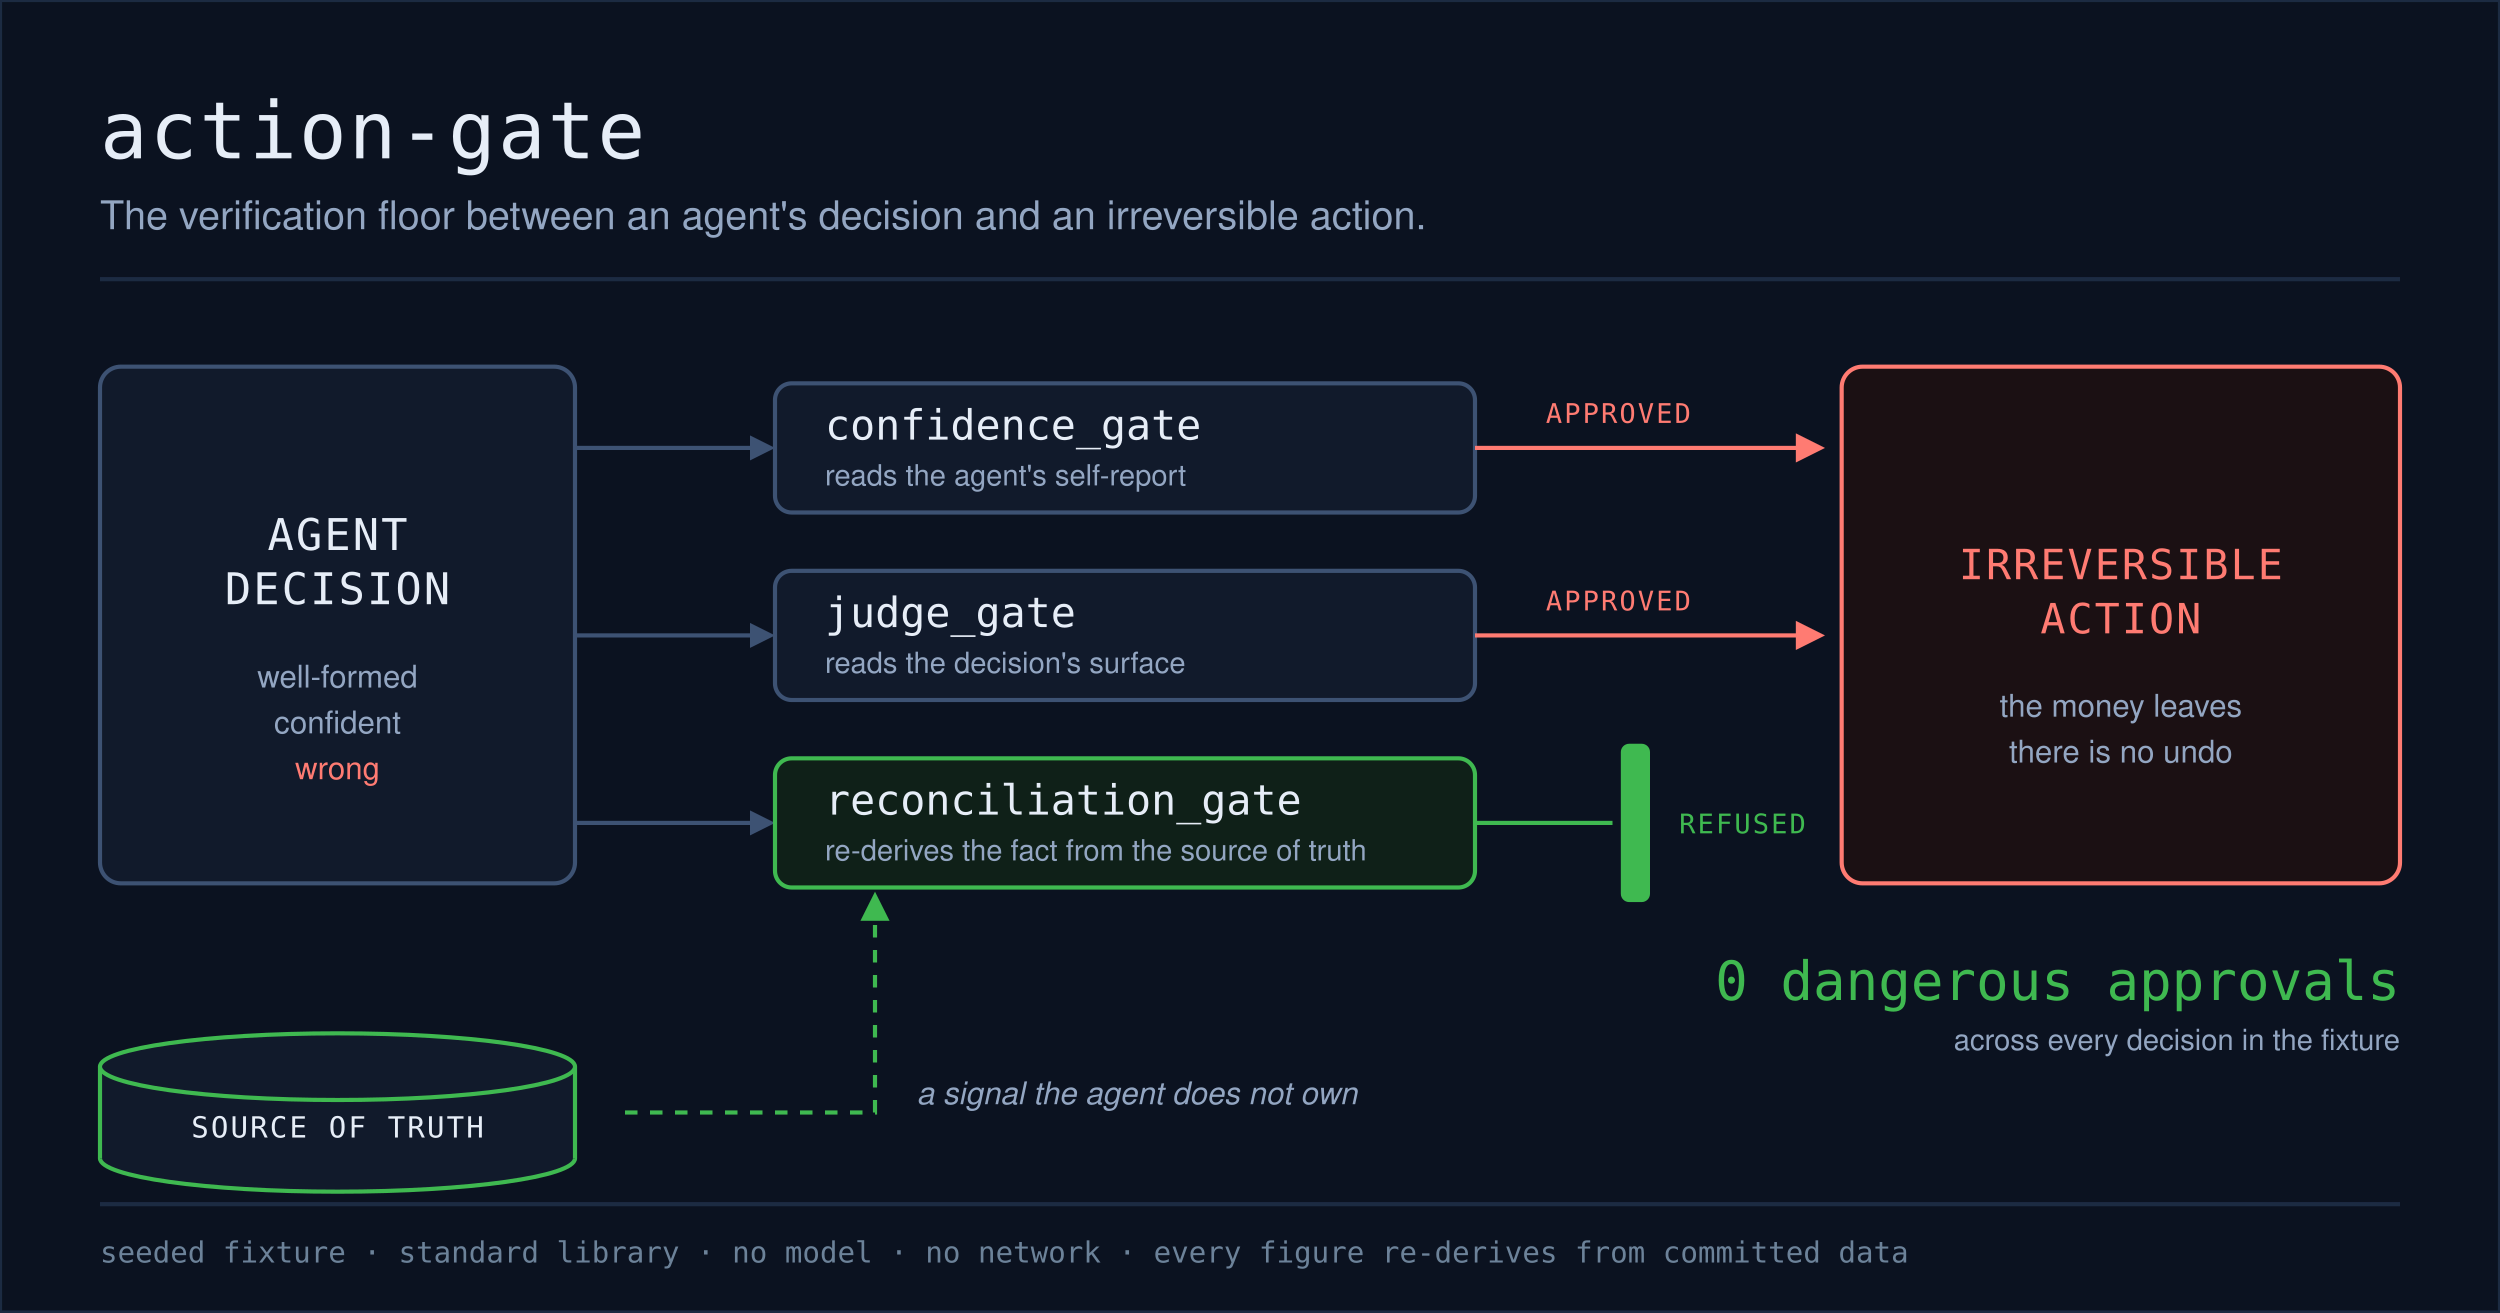
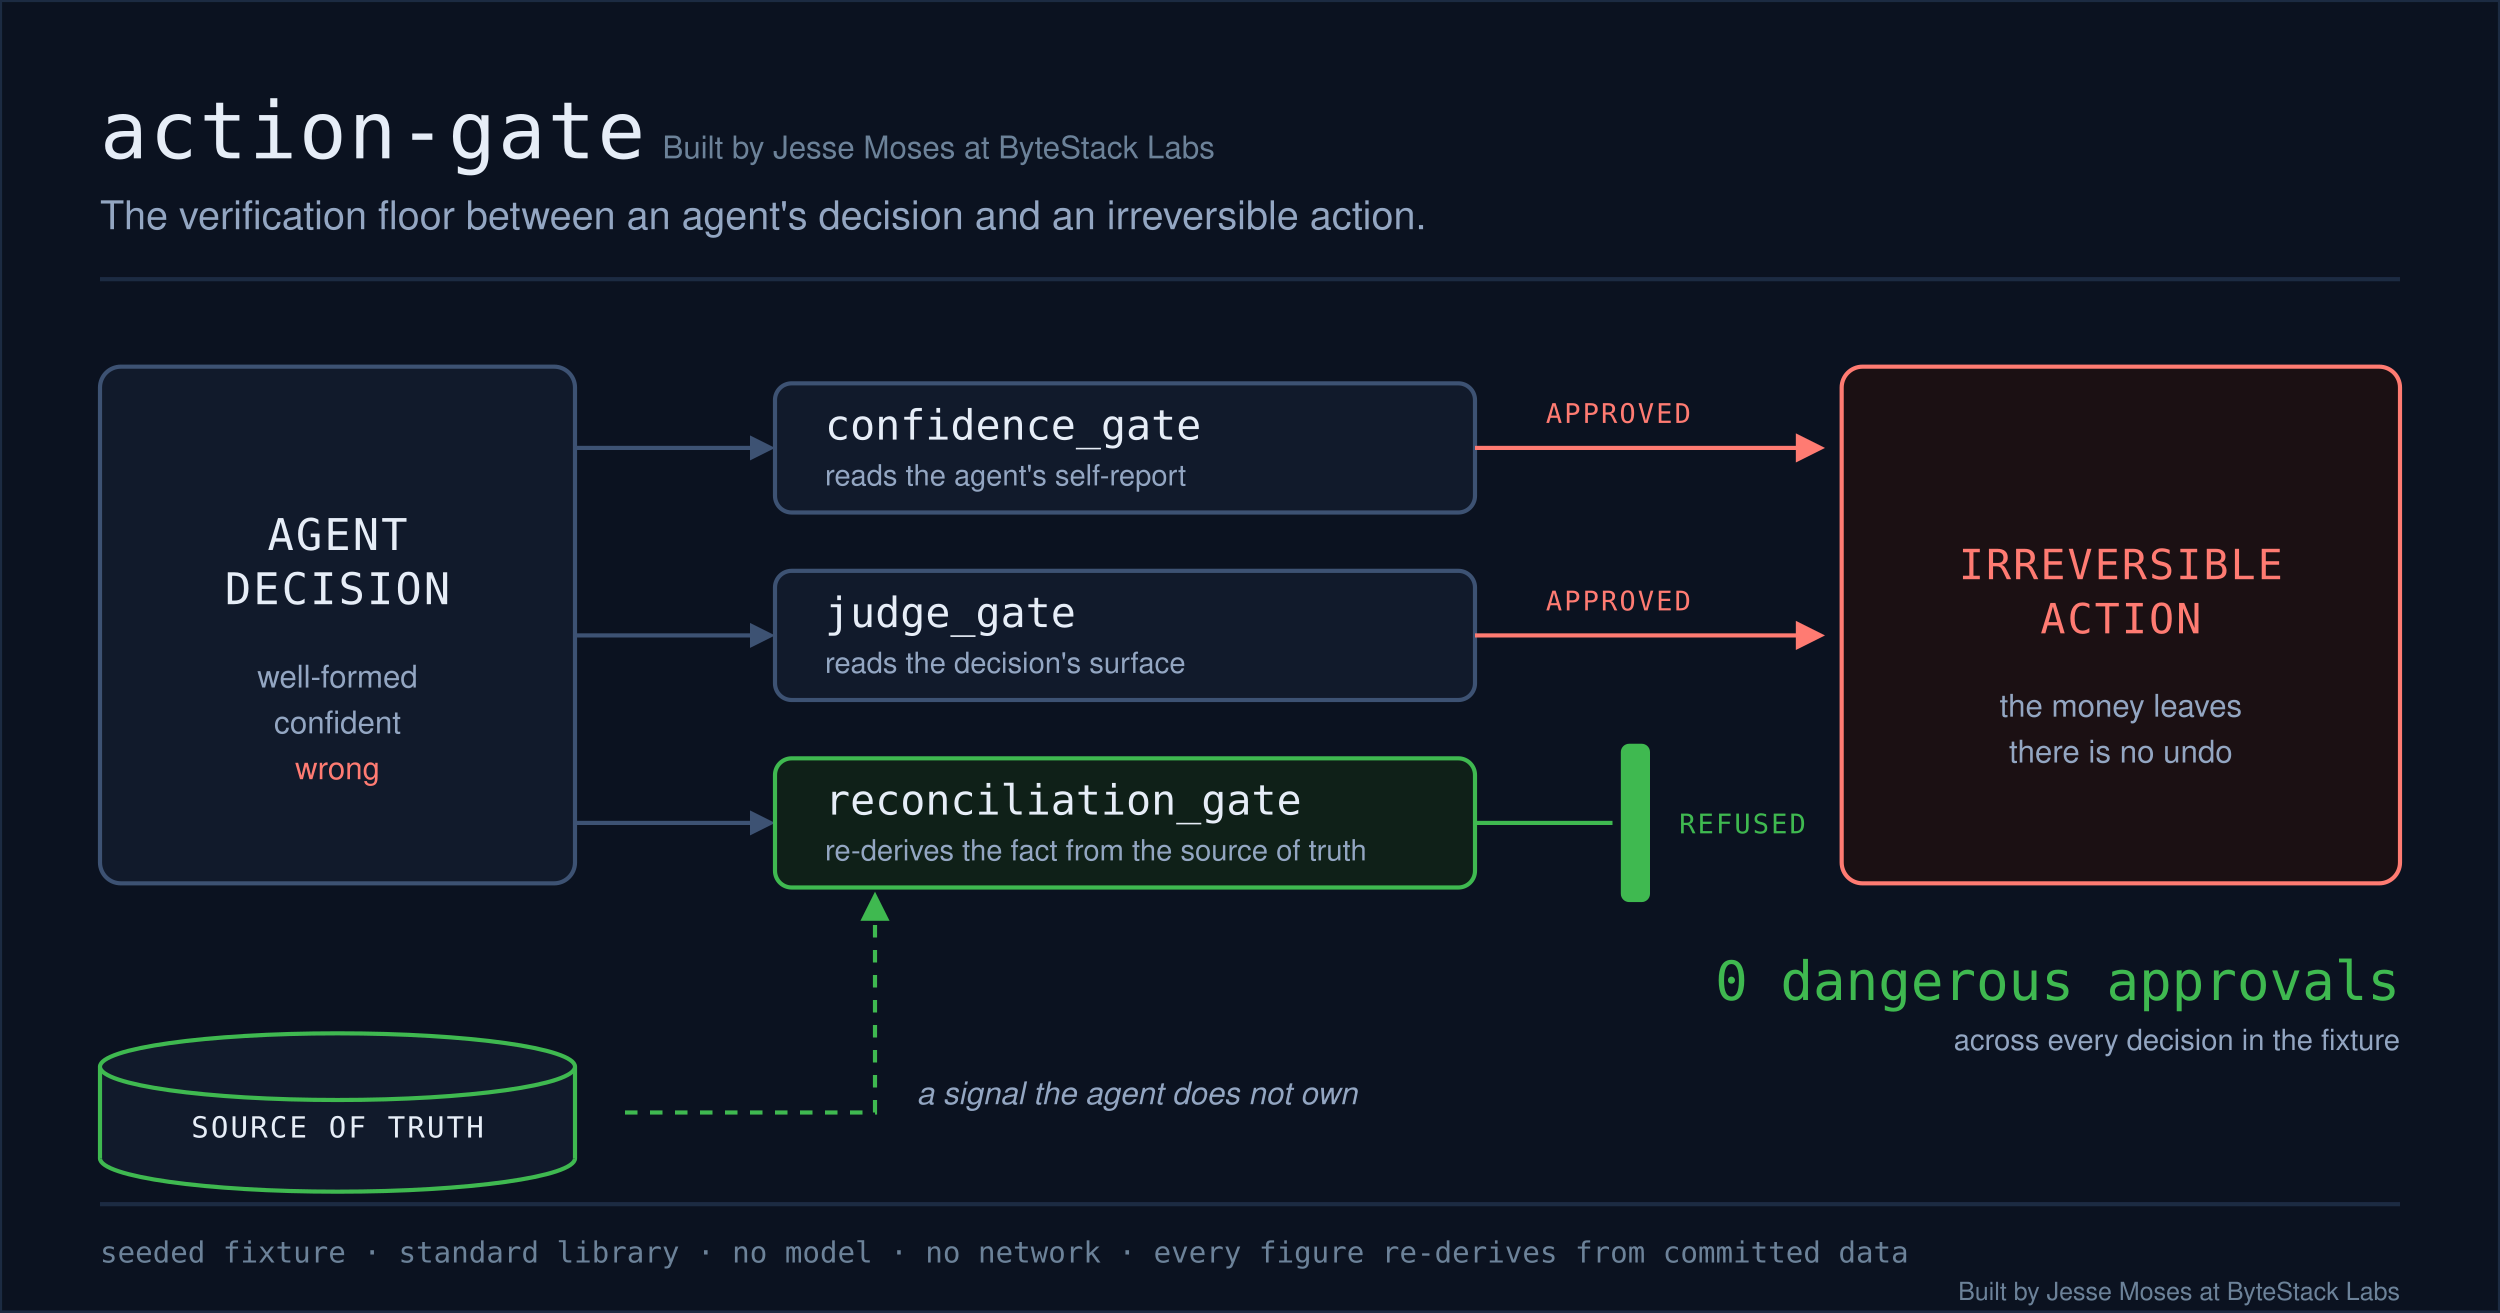
<svg xmlns="http://www.w3.org/2000/svg" viewBox="0 0 1200 630" width="1200" height="630" role="img" aria-labelledby="hero-title hero-desc">
  <rect x="0" y="0" width="1200" height="630" fill="#0b1220" />
  <rect x="0" y="0" width="1200" height="630" fill="none" stroke="#1c2b42" stroke-width="2" />
  <text x="48" y="76" font-family="ui-monospace, SFMono-Regular, Menlo, Consolas, monospace" font-size="38" fill="#e6edf7" letter-spacing="1">action-gate</text>
+   <text x="318" y="76" font-family="-apple-system, BlinkMacSystemFont, Segoe UI, Helvetica, Arial, sans-serif" font-size="15" fill="#6c8299">Built by Jesse Moses at ByteStack Labs</text>
  <text x="48" y="110" font-family="-apple-system, BlinkMacSystemFont, Segoe UI, Helvetica, Arial, sans-serif" font-size="19" fill="#93a6c2">The verification floor between an agent's decision and an irreversible action.</text>
  <line x1="48" y1="134" x2="1152" y2="134" stroke="#1c2b42" stroke-width="2" />
  <rect x="48" y="176" width="228" height="248" rx="10" fill="#111a2b" stroke="#3d5273" stroke-width="2" />
  <text x="162" y="264" text-anchor="middle" font-family="ui-monospace, SFMono-Regular, Menlo, Consolas, monospace" font-size="21" fill="#e6edf7" letter-spacing="1">AGENT</text>
  <text x="162" y="290" text-anchor="middle" font-family="ui-monospace, SFMono-Regular, Menlo, Consolas, monospace" font-size="21" fill="#e6edf7" letter-spacing="1">DECISION</text>
  <text x="162" y="330" text-anchor="middle" font-family="-apple-system, BlinkMacSystemFont, Segoe UI, Helvetica, Arial, sans-serif" font-size="15" fill="#93a6c2">well-formed</text>
  <text x="162" y="352" text-anchor="middle" font-family="-apple-system, BlinkMacSystemFont, Segoe UI, Helvetica, Arial, sans-serif" font-size="15" fill="#93a6c2">confident</text>
  <text x="162" y="374" text-anchor="middle" font-family="-apple-system, BlinkMacSystemFont, Segoe UI, Helvetica, Arial, sans-serif" font-size="15" fill="#ff7b72">wrong</text>
  <line x1="276" y1="215" x2="362" y2="215" stroke="#3d5273" stroke-width="2" />
  <path d="M372,215 L360,209 L360,221 Z" fill="#3d5273" />
  <rect x="372" y="184" width="336" height="62" rx="8" fill="#111a2b" stroke="#3d5273" stroke-width="2" />
  <text x="396" y="211" font-family="ui-monospace, SFMono-Regular, Menlo, Consolas, monospace" font-size="20" fill="#e6edf7">confidence_gate</text>
  <text x="396" y="233" font-family="-apple-system, BlinkMacSystemFont, Segoe UI, Helvetica, Arial, sans-serif" font-size="14" fill="#93a6c2">reads the agent's self-report</text>
  <line x1="708" y1="215" x2="864" y2="215" stroke="#ff7b72" stroke-width="2" />
  <path d="M876,215 L862,208 L862,222 Z" fill="#ff7b72" />
  <text x="742" y="203" font-family="ui-monospace, SFMono-Regular, Menlo, Consolas, monospace" font-size="13" fill="#ff7b72" letter-spacing="1">APPROVED</text>
  <line x1="276" y1="305" x2="362" y2="305" stroke="#3d5273" stroke-width="2" />
  <path d="M372,305 L360,299 L360,311 Z" fill="#3d5273" />
  <rect x="372" y="274" width="336" height="62" rx="8" fill="#111a2b" stroke="#3d5273" stroke-width="2" />
  <text x="396" y="301" font-family="ui-monospace, SFMono-Regular, Menlo, Consolas, monospace" font-size="20" fill="#e6edf7">judge_gate</text>
  <text x="396" y="323" font-family="-apple-system, BlinkMacSystemFont, Segoe UI, Helvetica, Arial, sans-serif" font-size="14" fill="#93a6c2">reads the decision's surface</text>
  <line x1="708" y1="305" x2="864" y2="305" stroke="#ff7b72" stroke-width="2" />
  <path d="M876,305 L862,298 L862,312 Z" fill="#ff7b72" />
  <text x="742" y="293" font-family="ui-monospace, SFMono-Regular, Menlo, Consolas, monospace" font-size="13" fill="#ff7b72" letter-spacing="1">APPROVED</text>
  <line x1="276" y1="395" x2="362" y2="395" stroke="#3d5273" stroke-width="2" />
  <path d="M372,395 L360,389 L360,401 Z" fill="#3d5273" />
  <rect x="372" y="364" width="336" height="62" rx="8" fill="#0f2018" stroke="#3fb950" stroke-width="2" />
  <text x="396" y="391" font-family="ui-monospace, SFMono-Regular, Menlo, Consolas, monospace" font-size="20" fill="#e6edf7">reconciliation_gate</text>
  <text x="396" y="413" font-family="-apple-system, BlinkMacSystemFont, Segoe UI, Helvetica, Arial, sans-serif" font-size="14" fill="#93a6c2">re-derives the fact from the source of truth</text>
  <line x1="708" y1="395" x2="774" y2="395" stroke="#3fb950" stroke-width="2" />
  <rect x="778" y="357" width="14" height="76" rx="4" fill="#3fb950" />
  <text x="806" y="400" font-family="ui-monospace, SFMono-Regular, Menlo, Consolas, monospace" font-size="13" fill="#3fb950" letter-spacing="1">REFUSED</text>
  <rect x="884" y="176" width="268" height="248" rx="10" fill="#1b1013" stroke="#ff7b72" stroke-width="2" />
  <text x="1018" y="278" text-anchor="middle" font-family="ui-monospace, SFMono-Regular, Menlo, Consolas, monospace" font-size="20" fill="#ff7b72" letter-spacing="1">IRREVERSIBLE</text>
  <text x="1018" y="304" text-anchor="middle" font-family="ui-monospace, SFMono-Regular, Menlo, Consolas, monospace" font-size="20" fill="#ff7b72" letter-spacing="1">ACTION</text>
  <text x="1018" y="344" text-anchor="middle" font-family="-apple-system, BlinkMacSystemFont, Segoe UI, Helvetica, Arial, sans-serif" font-size="15" fill="#93a6c2">the money leaves</text>
  <text x="1018" y="366" text-anchor="middle" font-family="-apple-system, BlinkMacSystemFont, Segoe UI, Helvetica, Arial, sans-serif" font-size="15" fill="#93a6c2">there is no undo</text>
  <text x="1152" y="480" text-anchor="end" font-family="ui-monospace, SFMono-Regular, Menlo, Consolas, monospace" font-size="26" fill="#3fb950">0 dangerous approvals</text>
  <text x="1152" y="504" text-anchor="end" font-family="-apple-system, BlinkMacSystemFont, Segoe UI, Helvetica, Arial, sans-serif" font-size="14" fill="#93a6c2">across every decision in the fixture</text>
  <ellipse cx="162" cy="556" rx="114" ry="16" fill="#111a2b" stroke="#3fb950" stroke-width="2" />
  <rect x="48" y="512" width="228" height="44" fill="#111a2b" />
  <line x1="48" y1="512" x2="48" y2="556" stroke="#3fb950" stroke-width="2" />
  <line x1="276" y1="512" x2="276" y2="556" stroke="#3fb950" stroke-width="2" />
  <ellipse cx="162" cy="512" rx="114" ry="16" fill="#111a2b" stroke="#3fb950" stroke-width="2" />
  <text x="162" y="546" text-anchor="middle" font-family="ui-monospace, SFMono-Regular, Menlo, Consolas, monospace" font-size="14" fill="#e6edf7" letter-spacing="1">SOURCE OF TRUTH</text>
  <path d="M300,534 L420,534 L420,442" fill="none" stroke="#3fb950" stroke-width="2" stroke-dasharray="6 6" />
  <path d="M420,428 L413,442 L427,442 Z" fill="#3fb950" />
  <text x="440" y="530" font-family="-apple-system, BlinkMacSystemFont, Segoe UI, Helvetica, Arial, sans-serif" font-size="15" fill="#93a6c2" font-style="italic">a signal the agent does not own</text>
  <line x1="48" y1="578" x2="1152" y2="578" stroke="#1c2b42" stroke-width="2" />
  <text x="48" y="606" font-family="ui-monospace, SFMono-Regular, Menlo, Consolas, monospace" font-size="14" fill="#6c8299">seeded fixture · standard library · no model · no network · every figure re-derives from committed data</text>
+   <text x="1152" y="624" text-anchor="end" font-family="-apple-system, BlinkMacSystemFont, Segoe UI, Helvetica, Arial, sans-serif" font-size="12" fill="#6c8299">Built by Jesse Moses at ByteStack Labs</text>
</svg>
